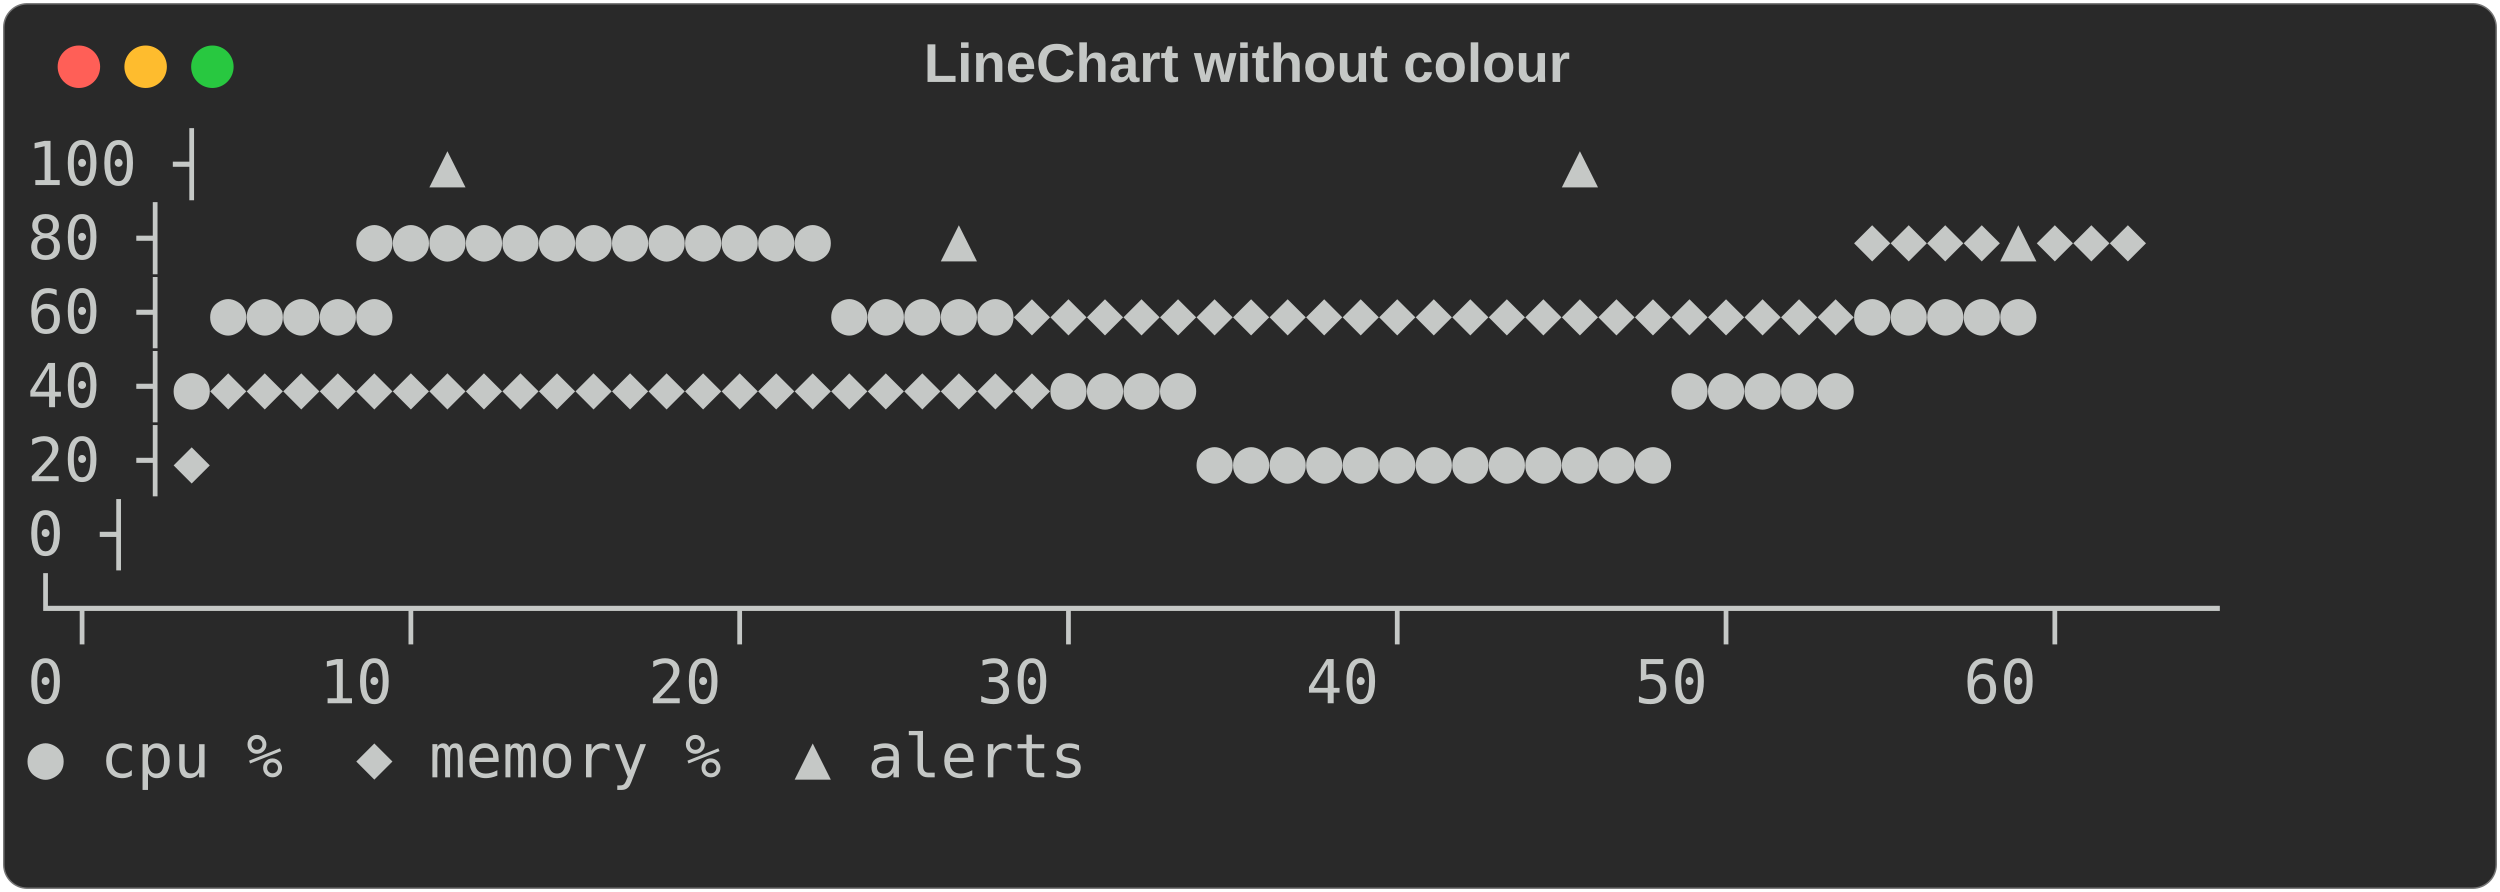
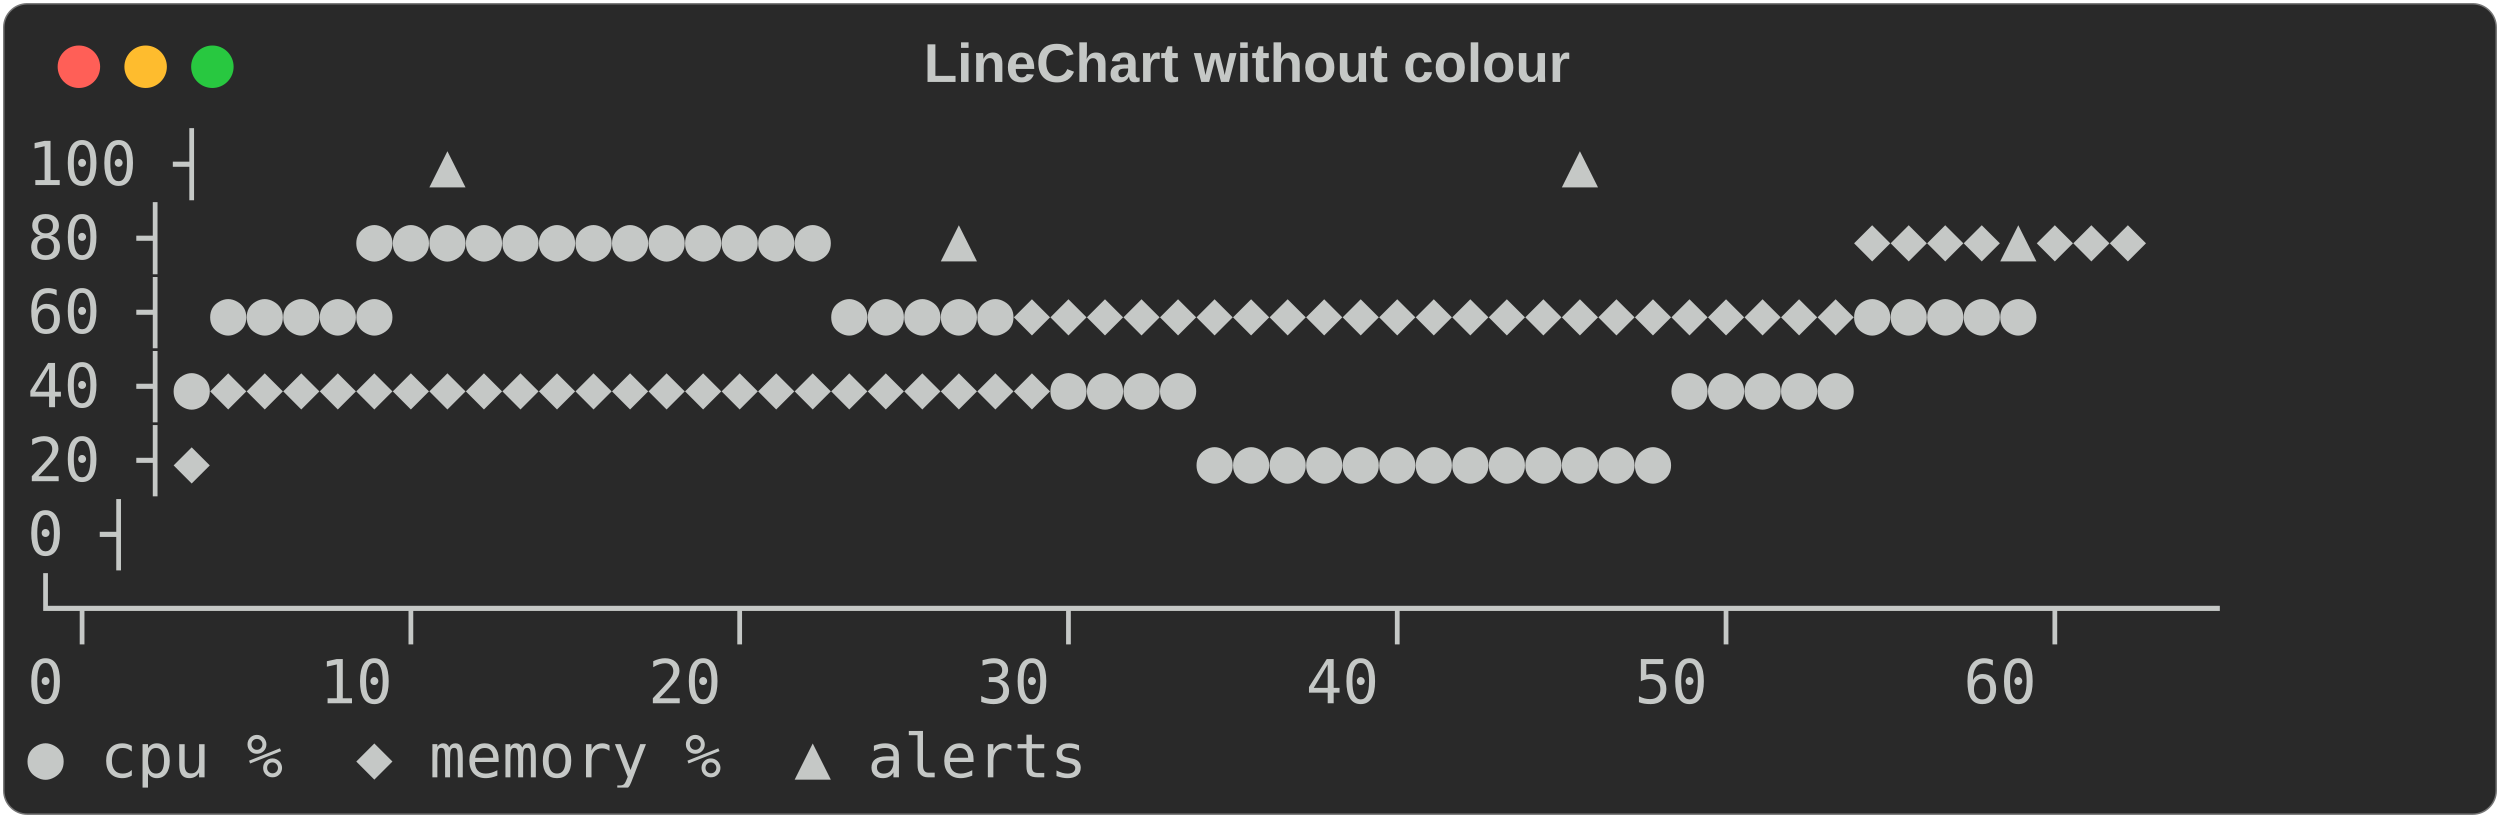
- <svg xmlns="http://www.w3.org/2000/svg" class="rich-terminal" viewBox="0 0 824 294.0">
+ <svg xmlns="http://www.w3.org/2000/svg" class="rich-terminal" viewBox="0 0 824 269.6">
  <style>

    @font-face {
        font-family: "Fira Code";
        src: local("FiraCode-Regular"),
                url("https://cdnjs.cloudflare.com/ajax/libs/firacode/6.2.0/woff2/FiraCode-Regular.woff2") format("woff2"),
                url("https://cdnjs.cloudflare.com/ajax/libs/firacode/6.2.0/woff/FiraCode-Regular.woff") format("woff");
        font-style: normal;
        font-weight: 400;
    }
    @font-face {
        font-family: "Fira Code";
        src: local("FiraCode-Bold"),
                url("https://cdnjs.cloudflare.com/ajax/libs/firacode/6.2.0/woff2/FiraCode-Bold.woff2") format("woff2"),
                url("https://cdnjs.cloudflare.com/ajax/libs/firacode/6.2.0/woff/FiraCode-Bold.woff") format("woff");
        font-style: bold;
        font-weight: 700;
    }

    .guide_charts-plain-matrix {
        font-family: Fira Code, monospace;
        font-size: 20px;
        line-height: 24.4px;
        font-variant-east-asian: full-width;
    }

    .guide_charts-plain-title {
        font-size: 18px;
        font-weight: bold;
        font-family: arial;
    }

    .guide_charts-plain-r1 { fill: #c5c8c6 }
    </style>
  <defs>
    <clipPath id="guide_charts-plain-clip-terminal">
-       <rect x="0" y="0" width="804.2" height="243.0" />
+       <rect x="0" y="0" width="804.2" height="218.6" />
    </clipPath>
    <clipPath id="guide_charts-plain-line-0">
      <rect x="0" y="1.5" width="805.2" height="24.65" />
    </clipPath>
    <clipPath id="guide_charts-plain-line-1">
      <rect x="0" y="25.9" width="805.2" height="24.65" />
    </clipPath>
    <clipPath id="guide_charts-plain-line-2">
      <rect x="0" y="50.3" width="805.2" height="24.65" />
    </clipPath>
    <clipPath id="guide_charts-plain-line-3">
      <rect x="0" y="74.7" width="805.2" height="24.65" />
    </clipPath>
    <clipPath id="guide_charts-plain-line-4">
      <rect x="0" y="99.1" width="805.2" height="24.65" />
    </clipPath>
    <clipPath id="guide_charts-plain-line-5">
      <rect x="0" y="123.5" width="805.2" height="24.65" />
    </clipPath>
    <clipPath id="guide_charts-plain-line-6">
      <rect x="0" y="147.9" width="805.2" height="24.65" />
    </clipPath>
    <clipPath id="guide_charts-plain-line-7">
      <rect x="0" y="172.3" width="805.2" height="24.65" />
    </clipPath>
-     <clipPath id="guide_charts-plain-line-8">
-       <rect x="0" y="196.7" width="805.2" height="24.65" />
-     </clipPath>
  </defs>
-   <rect fill="#292929" stroke="rgba(255,255,255,0.35)" stroke-width="1" x="1" y="1" width="822" height="292" rx="8" />
+   <rect fill="#292929" stroke="rgba(255,255,255,0.35)" stroke-width="1" x="1" y="1" width="822" height="267.6" rx="8" />
  <text class="guide_charts-plain-title" fill="#c5c8c6" text-anchor="middle" x="411" y="27">LineChart without colour</text>
  <g transform="translate(26,22)">
    <circle cx="0" cy="0" r="7" fill="#ff5f57" />
    <circle cx="22" cy="0" r="7" fill="#febc2e" />
    <circle cx="44" cy="0" r="7" fill="#28c840" />
  </g>
  <g transform="translate(9, 41)" clip-path="url(#guide_charts-plain-clip-terminal)">
    <g class="guide_charts-plain-matrix">
      <text class="guide_charts-plain-r1" x="0" y="20" textLength="780.8" clip-path="url(#guide_charts-plain-line-0)">100 ┤      ▲                              ▲                     </text>
      <text class="guide_charts-plain-r1" x="805.2" y="20" textLength="12.2" clip-path="url(#guide_charts-plain-line-0)">
</text>
      <text class="guide_charts-plain-r1" x="0" y="44.4" textLength="780.8" clip-path="url(#guide_charts-plain-line-1)"> 80 ┤     ●●●●●●●●●●●●●   ▲                        ◆◆◆◆▲◆◆◆     </text>
      <text class="guide_charts-plain-r1" x="805.2" y="44.4" textLength="12.2" clip-path="url(#guide_charts-plain-line-1)">
</text>
      <text class="guide_charts-plain-r1" x="0" y="68.8" textLength="780.8" clip-path="url(#guide_charts-plain-line-2)"> 60 ┤ ●●●●●            ●●●●●◆◆◆◆◆◆◆◆◆◆◆◆◆◆◆◆◆◆◆◆◆◆◆●●●●●        </text>
      <text class="guide_charts-plain-r1" x="805.2" y="68.8" textLength="12.2" clip-path="url(#guide_charts-plain-line-2)">
</text>
      <text class="guide_charts-plain-r1" x="0" y="93.2" textLength="780.8" clip-path="url(#guide_charts-plain-line-3)"> 40 ┤●◆◆◆◆◆◆◆◆◆◆◆◆◆◆◆◆◆◆◆◆◆◆◆●●●●             ●●●●●             </text>
      <text class="guide_charts-plain-r1" x="805.2" y="93.2" textLength="12.2" clip-path="url(#guide_charts-plain-line-3)">
</text>
      <text class="guide_charts-plain-r1" x="0" y="117.6" textLength="780.8" clip-path="url(#guide_charts-plain-line-4)"> 20 ┤◆                           ●●●●●●●●●●●●●                  </text>
      <text class="guide_charts-plain-r1" x="805.2" y="117.6" textLength="12.2" clip-path="url(#guide_charts-plain-line-4)">
</text>
      <text class="guide_charts-plain-r1" x="0" y="142" textLength="780.8" clip-path="url(#guide_charts-plain-line-5)">  0 ┤                                                           </text>
      <text class="guide_charts-plain-r1" x="805.2" y="142" textLength="12.2" clip-path="url(#guide_charts-plain-line-5)">
</text>
      <text class="guide_charts-plain-r1" x="0" y="166.4" textLength="780.8" clip-path="url(#guide_charts-plain-line-6)">    └┬────────┬────────┬────────┬────────┬────────┬────────┬────</text>
      <text class="guide_charts-plain-r1" x="805.2" y="166.4" textLength="12.2" clip-path="url(#guide_charts-plain-line-6)">
</text>
      <text class="guide_charts-plain-r1" x="0" y="190.8" textLength="780.8" clip-path="url(#guide_charts-plain-line-7)">     0       10       20       30       40       50       60    </text>
      <text class="guide_charts-plain-r1" x="805.2" y="190.8" textLength="12.2" clip-path="url(#guide_charts-plain-line-7)">
</text>
      <text class="guide_charts-plain-r1" x="0" y="215.2" textLength="780.8" clip-path="url(#guide_charts-plain-line-8)">● cpu %  ◆ memory %  ▲ alerts                                   </text>
      <text class="guide_charts-plain-r1" x="805.2" y="215.2" textLength="12.2" clip-path="url(#guide_charts-plain-line-8)">
</text>
-       <text class="guide_charts-plain-r1" x="805.2" y="239.6" textLength="12.2" clip-path="url(#guide_charts-plain-line-9)">
- </text>
    </g>
  </g>
</svg>
